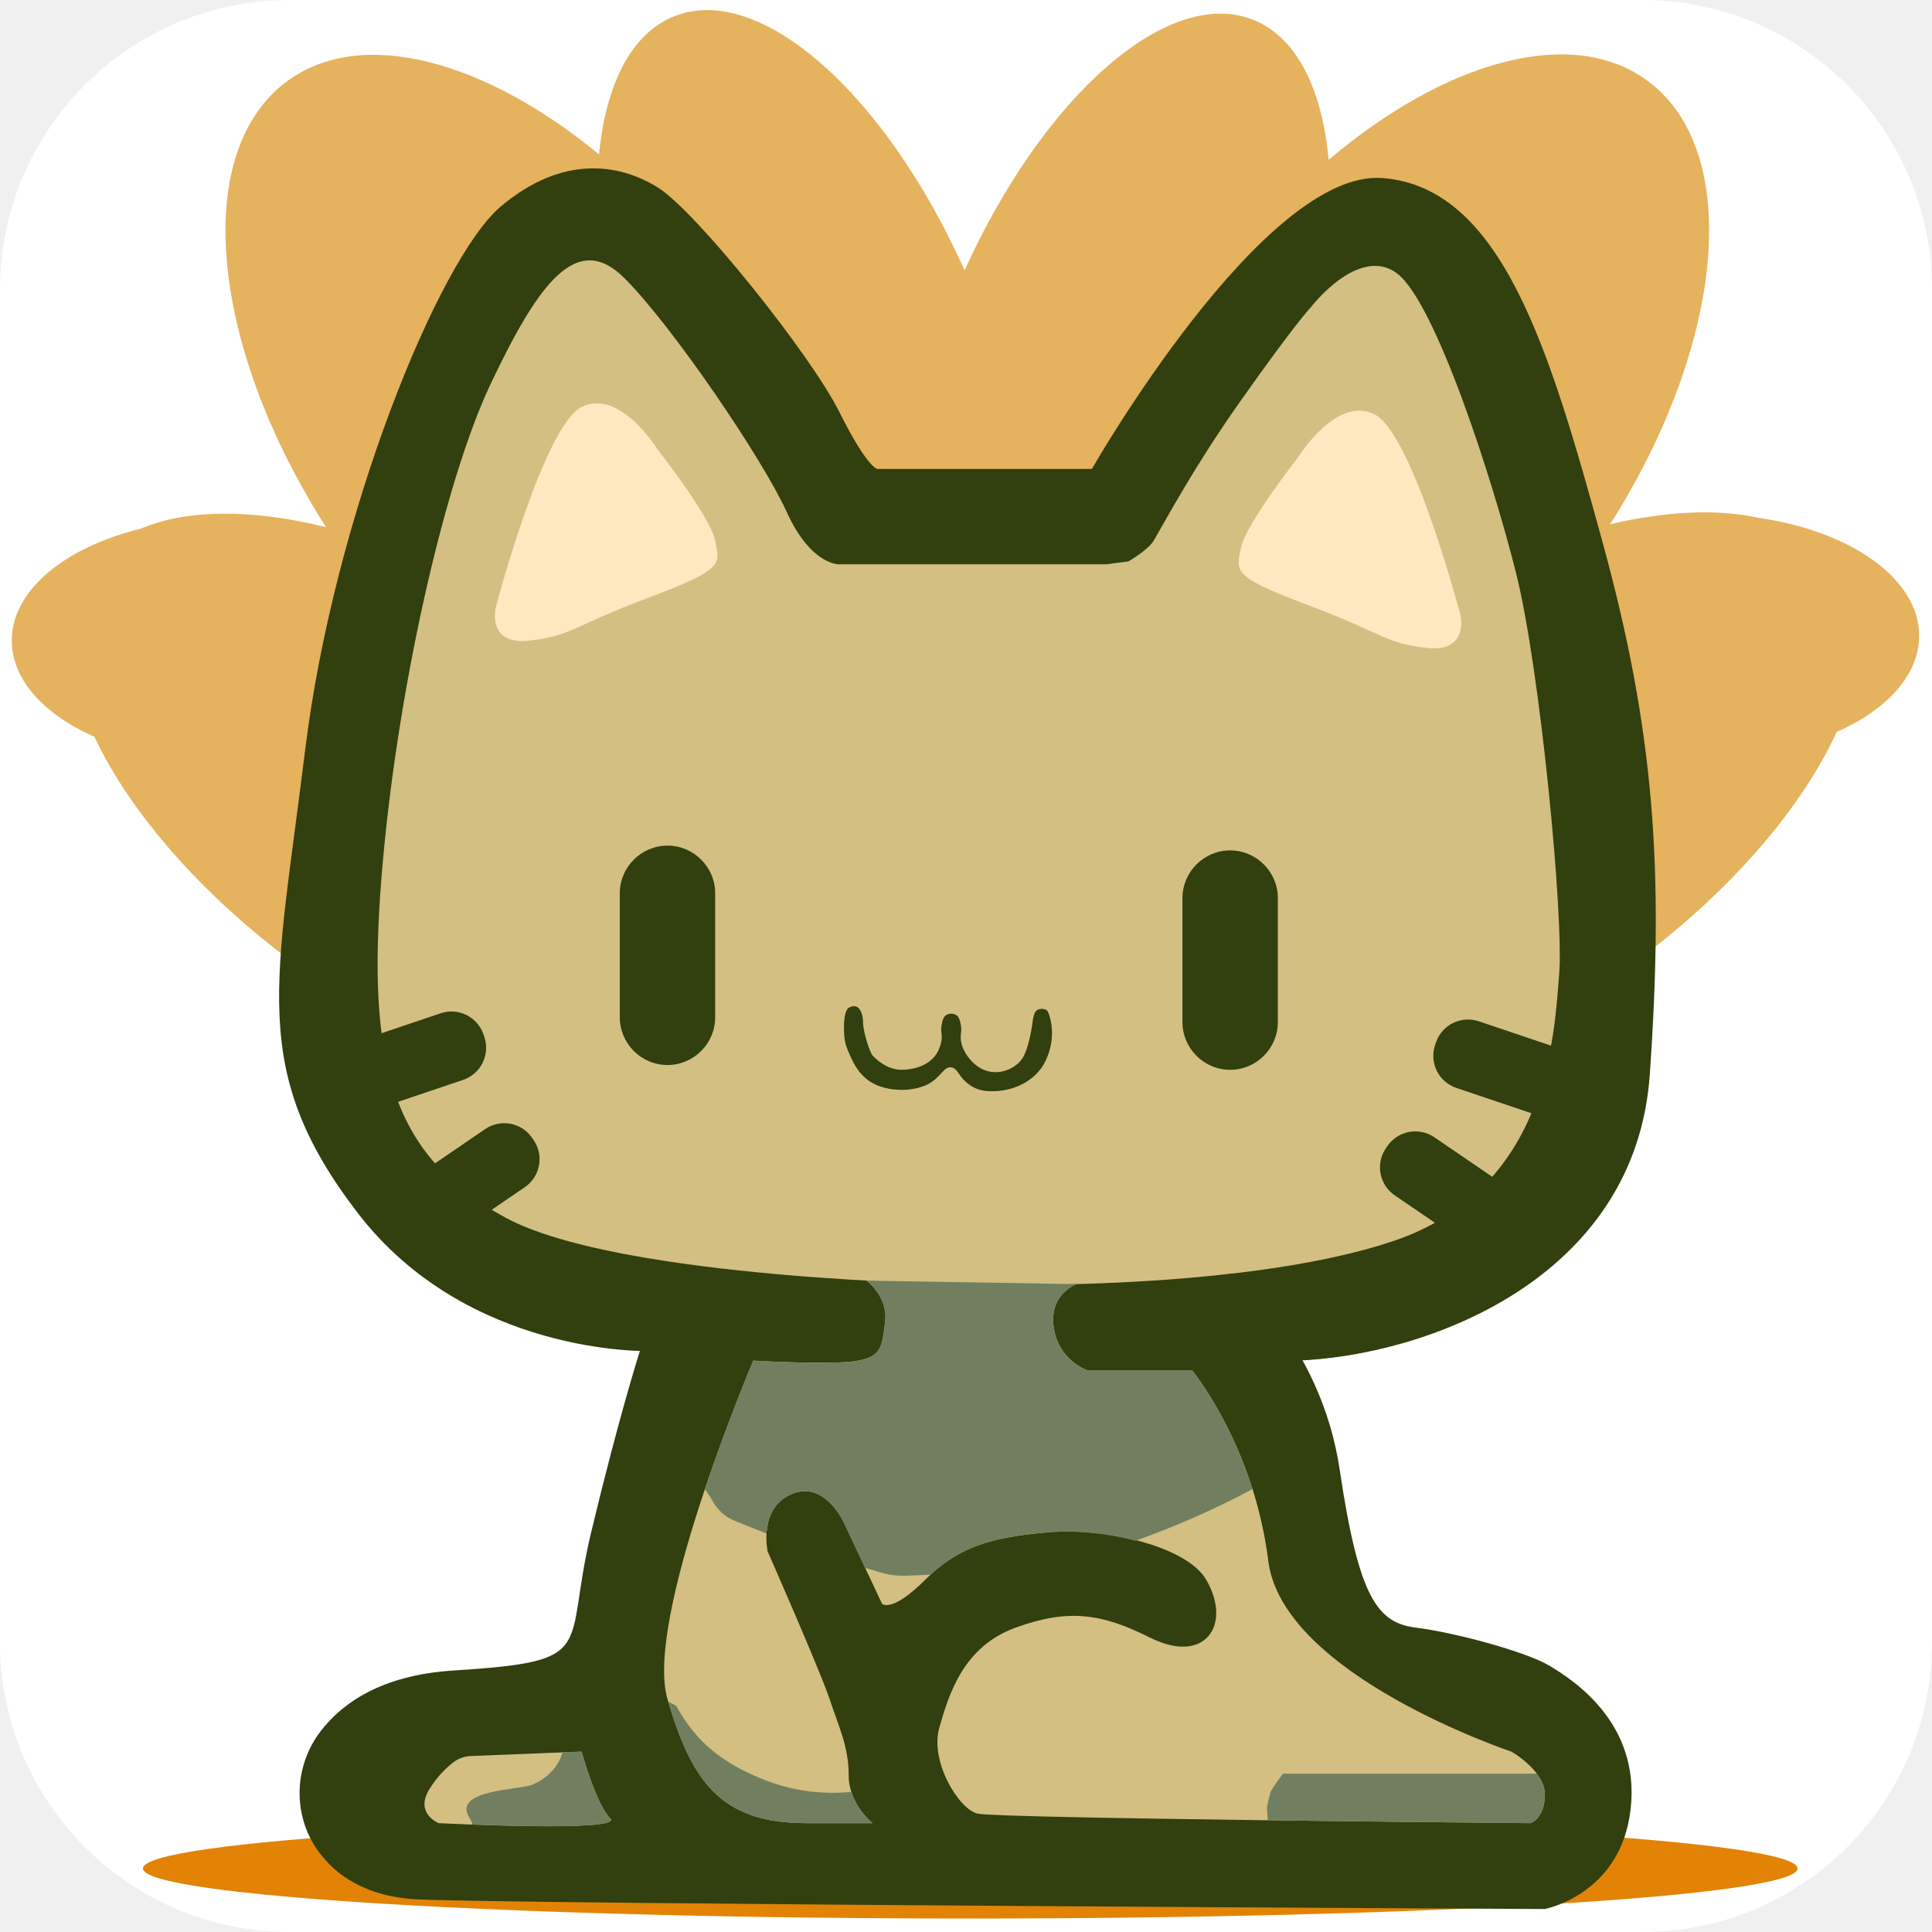
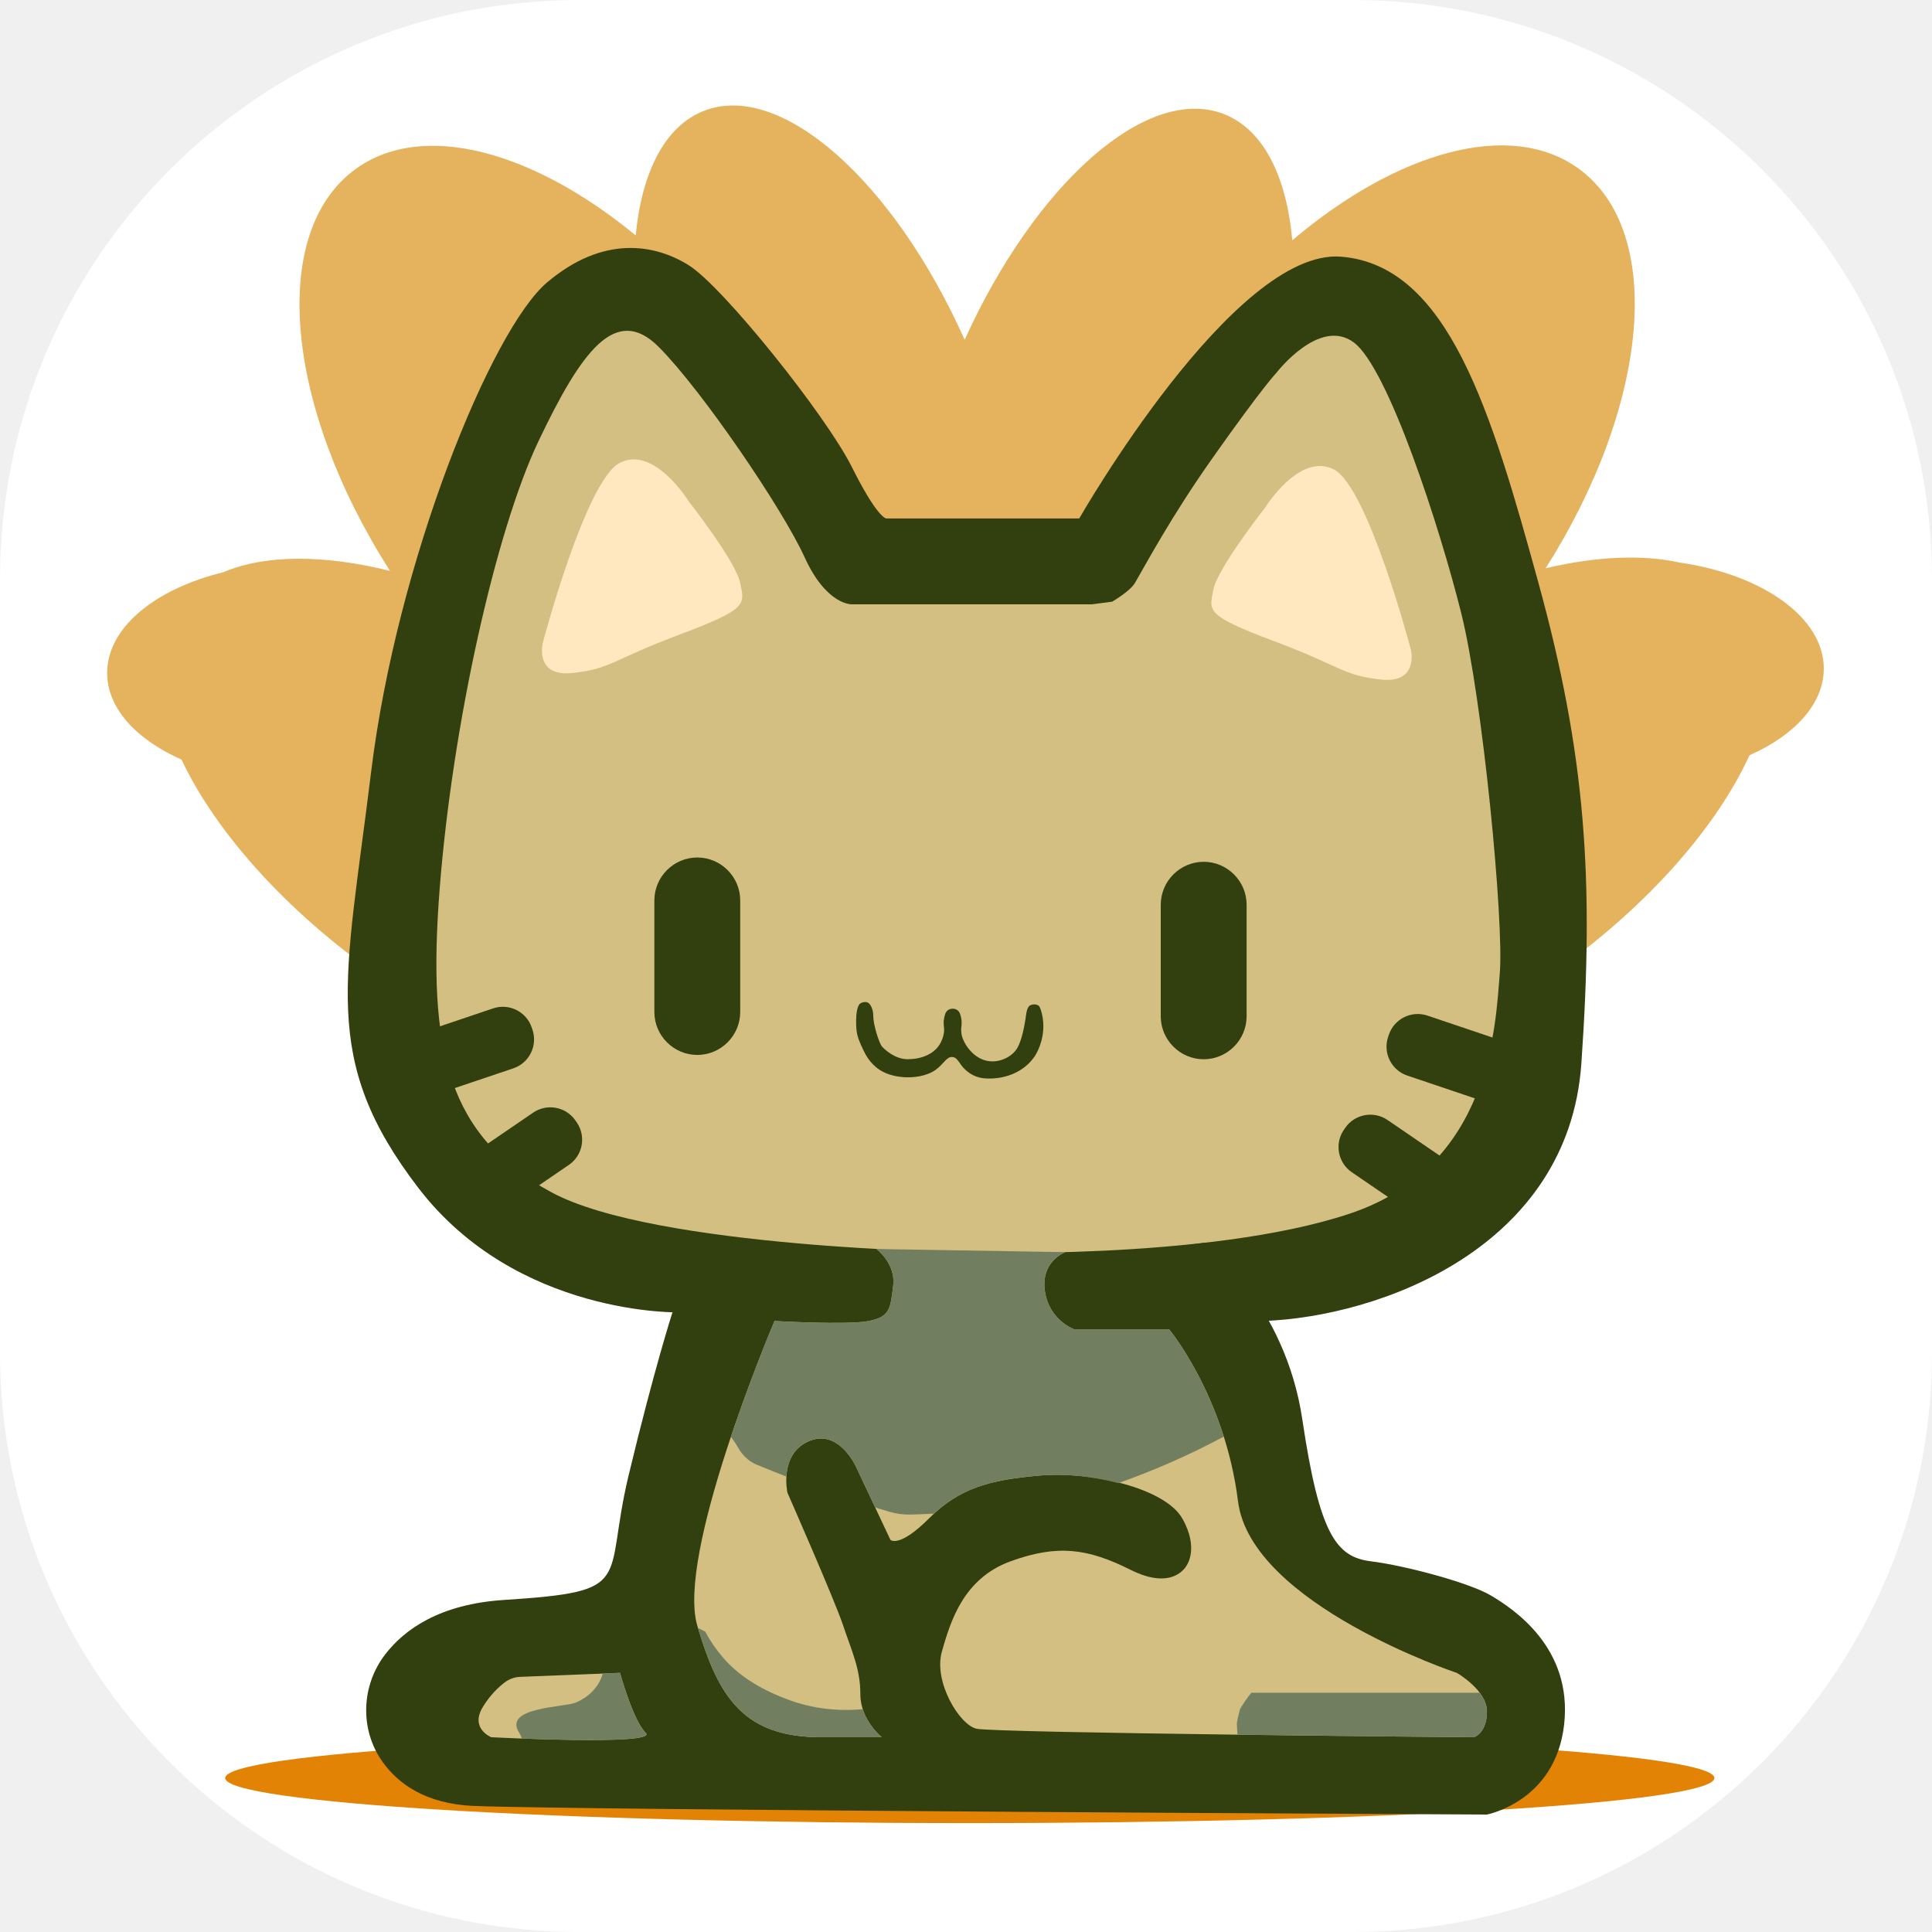
<svg xmlns="http://www.w3.org/2000/svg" version="1.1" width="1000" height="1000">
-   <g clip-path="url(#SvgjsClipPath1081)">
+   <g clip-path="url(#SvgjsClipPath1069)">
    <rect width="1000" height="1000" fill="#ffffff" />
-     <g transform="matrix(1.953125,0,0,1.953125,0.2573478,0.8359696)">
+     <g transform="matrix(1.757812,0,0,1.757812,50.20461,50.66466)">
      <svg version="1.1" width="512" height="512">
        <svg version="1.1" viewBox="0 0 512 512">
          <defs>
            <style>
      .cls-1 {
        fill: #ff9de7;
      }

      .cls-2 {
        fill: #717f60;
      }

      .cls-3 {
        fill: #e28305;
      }

      .cls-4 {
        fill: #d3bf81;
      }

      .cls-5 {
        fill: #e5b25d;
      }

      .cls-6 {
        fill: #323f0e;
      }

      .cls-7 {
        fill: #ffe8c0;
      }
    </style>
-             <clipPath id="SvgjsClipPath1081">
-               <rect width="1000" height="1000" x="0" y="0" rx="150" ry="150" />
+             <clipPath id="SvgjsClipPath1069">
+               <rect width="1000" height="1000" x="0" y="0" rx="300" ry="300" />
            </clipPath>
          </defs>
          <g>
            <g id="Layer_2">
              <ellipse class="cls-3" cx="257" cy="494.73" rx="219.25" ry="13.27" />
              <path class="cls-5" d="M508.47,168.07c0-15.09-18.11-27.76-42.55-31.26-10.94-2.42-24.48-1.8-39.36,1.7,30.52-48.1,35.31-99.2,9.66-117.72-20.13-14.54-53.42-4.96-84.25,21.14-1.72-18.84-8.52-32.64-20.15-37.17-22.61-8.82-55.48,20.44-76.33,66.47C234.67,24.65,201.5-5.06,178.73,3.81c-11.53,4.49-18.31,18.08-20.11,36.68-30.31-24.93-62.68-33.83-82.41-19.58-25.76,18.61-20.82,70.08,10.07,118.37-19.49-4.84-36.8-4.83-49.14.41-20.08,4.92-34.15,16.34-34.15,29.64,0,10.39,8.58,19.62,21.9,25.51,10.35,21.96,32.06,46.18,61.3,65.97,52.07,35.23,108.3,43.07,125.6,17.5,10.88-16.07,3.76-41.52-15.95-66.96,5.01-1.03,9.62-2.96,13.68-5.9,6.15-4.45,10.54-10.78,13.26-18.48,10.53,6.75,20.81,9.06,29.56,5.65.72-.28,1.43-.61,2.11-.96,1.19.74,2.43,1.39,3.74,1.9,9.26,3.61,20.24.83,31.4-6.86,2.71,7.77,7.11,14.16,13.31,18.63,3.71,2.68,7.88,4.51,12.38,5.6-19.74,25.45-26.87,50.93-15.99,67.01,17.3,25.56,73.53,17.73,125.6-17.5,29.65-20.06,51.54-44.68,61.71-66.88,13.29-5.89,21.86-15.12,21.86-25.49Z" />
              <g id="Layer_3">
                <path class="cls-6" d="M232.36,123.84h56.87s45.49-79.61,77.08-77.08c31.59,2.53,44.23,45.49,58.13,96.04,13.9,50.55,16.43,87.19,12.64,141.53-3.79,54.34-59.39,74.56-93.51,75.82-34.12,1.26-171.86-2.53-171.86-2.53,0,0-48.02,1.26-77.08-36.65-29.06-37.91-21.48-60.66-13.9-122.58s35.38-130.16,51.81-144.06c16.43-13.9,31.59-11.37,41.7-5.05s40.44,44.23,48.02,59.39,10.11,15.16,10.11,15.16Z" />
              </g>
              <g id="Layer_4">
                <path class="cls-1" d="M100.94,232.52" />
                <path class="cls-1" d="M219.72,147.85" />
                <path class="cls-4" d="M347.35,80.88s12.64-16.43,22.75-8.85c10.11,7.58,25.27,54.34,31.59,79.61,6.32,25.27,12.64,90.99,11.37,106.15-1.26,15.16-2.53,56.87-44.23,70.77-41.7,13.9-113.73,11.37-113.73,11.37,0,0-90.99-1.26-121.31-17.69-30.33-16.43-36.67-41.44-32.86-89.72,3.79-48.02,16.43-104.89,29.06-131.42,12.64-26.54,22.75-40.44,35.38-27.8,12.64,12.64,36.5,47.69,42.97,61.92s13.9,13.9,13.9,13.9h70.77l5.9-.77c2.95-1.76,5.8-3.92,6.74-5.55,3.54-6.09,10.81-19.73,22.75-36.65,15.16-21.48,18.96-25.27,18.96-25.27Z" />
              </g>
              <g>
                <path class="cls-7" d="M174.23,118.79s-10.11-16.43-20.22-11.37-22.75,53.07-22.75,53.07c0,0-2.53,10.11,8.85,8.85,11.37-1.26,11.37-3.79,31.59-11.37,20.22-7.58,18.96-8.85,17.69-15.16s-15.16-24.01-15.16-24.01Z" />
                <path class="cls-7" d="M386.87,162.43s-12.64-48.02-22.75-53.07-20.22,11.37-20.22,11.37c0,0-13.9,17.69-15.16,24.01s-2.53,7.58,17.69,15.16c20.22,7.58,20.22,10.11,31.59,11.37s8.85-8.85,8.85-8.85Z" />
              </g>
              <g>
                <path class="cls-6" d="M176.76,223.67c-6.95,0-12.64,5.69-12.64,12.64v32.86c0,6.95,5.69,12.64,12.64,12.64s12.64-5.69,12.64-12.64v-32.86c0-6.95-5.69-12.64-12.64-12.64Z" />
                <path class="cls-6" d="M325.87,224.94c-6.95,0-12.64,5.69-12.64,12.64v32.86c0,6.95,5.69,12.64,12.64,12.64s12.64-5.69,12.64-12.64v-32.86c0-6.95-5.69-12.64-12.64-12.64Z" />
                <path class="cls-6" d="M96.49,271.41h23.74c4.96,0,8.98,4.02,8.98,8.98v.67c0,4.96-4.02,8.98-8.98,8.98h-23.74c-4.96,0-8.98-4.02-8.98-8.98v-.68c0-4.96,4.02-8.98,8.98-8.98Z" transform="translate(-84.04 49.36) rotate(-18.64)" />
                <path class="cls-6" d="M112,303.89h23.74c4.96,0,8.98,4.02,8.98,8.98v.68c0,4.96-4.02,8.98-8.98,8.98h-23.74c-4.96,0-8.98-4.02-8.98-8.98v-.68c0-4.96,4.02-8.98,8.98-8.98Z" transform="translate(-155.08 124.45) rotate(-34.34)" />
                <rect class="cls-6" x="390.72" y="261.99" width="18.63" height="41.7" rx="8.98" ry="8.98" transform="translate(4.18 571.5) rotate(-71.36)" />
                <rect class="cls-6" x="375.22" y="294.48" width="18.63" height="41.7" rx="8.98" ry="8.98" transform="translate(-92.74 454.99) rotate(-55.66)" />
                <path class="cls-6" d="M277.22,267.27c-.71-.44-1.71-.47-2.53,0-1,.57-1.16,3.16-1.26,3.79-.26,1.62-1.03,6.43-2.53,8.85-1.48,2.37-4.59,3.92-7.58,3.79-4.7-.2-7.24-4.46-7.58-5.05-.46-.8-1.16-2.06-1.26-3.79-.09-1.46.33-2.12,0-3.79-.19-.99-.39-1.99-1.26-2.53-.74-.46-1.78-.46-2.53,0-.88.54-1.07,1.54-1.26,2.53-.33,1.67.09,2.33,0,3.79,0,0-.11,1.9-1.26,3.79-1.86,3.06-5.63,4.42-9.48,4.42s-6.91-3.02-7.58-3.79c-.78-.9-2.53-6.32-2.53-8.85,0-1.93-.63-3.16-1.26-3.79s-1.79-.46-2.53,0c-.95.6-1.26,3.12-1.26,5.05,0,3.79.36,4.88,1.9,8.21.68,1.47,2,4.33,5.05,6.32,4.5,2.93,12.37,2.88,16.43,0,2.45-1.74,3.25-4.02,5.05-3.79,1.58.2,1.87,2.06,3.79,3.79,2.91,2.62,5.68,2.56,7.58,2.53,1.2-.02,8.35-.28,12.64-6.32,0,0,3.47-4.77,2.53-11.37-.24-1.64-.8-3.5-1.26-3.79Z" />
              </g>
              <path class="cls-6" d="M169.45,357.6s-5.33,16.45-12.92,48.04c-7.58,31.59,2.53,34.12-36.65,36.65-18.99,1.22-29.36,8.68-35.02,16.04-7.11,9.25-7.54,22.18-.75,31.67,4.57,6.39,12.65,12.38,26.92,12.95,31.59,1.26,298.23,2.53,298.23,2.53,0,0,20.22-3.79,22.75-26.54,2.53-22.75-15.16-34.12-21.48-37.91-6.32-3.79-25.27-8.85-35.38-10.11-10.11-1.26-15.16-7.58-20.22-41.7-5.05-34.12-28.46-52.14-28.46-52.14l-157.02,20.52Z" />
              <path class="cls-4" d="M199.5,360.15s-7.73,18.15-14.35,38.68c-6.22,19.27-11.45,40.64-8.39,51.04,6.32,21.48,13.9,32.86,36.65,32.86s17.69,0,17.69,0c0,0-6.32-5.05-6.32-12.64s-2.53-12.64-5.05-20.22-16.43-39.17-16.43-39.17c0,0-2.53-11.37,6.32-15.16,8.85-3.79,13.9,7.58,13.9,7.58l10.11,21.48s2.53,2.53,11.37-6.32,17.69-11.37,32.86-12.64,36.65,3.79,41.7,12.64c5.05,8.85,1.26,13.9,1.26,13.9,0,0-3.79,7.58-16.43,1.26-12.64-6.32-21.48-7.58-35.38-2.53-13.9,5.05-17.69,17.69-20.22,26.54-2.53,8.85,5.05,21.48,10.11,22.75s146.59,2.53,146.59,2.53c0,0,3.79-1.26,3.79-7.58s-8.85-11.37-8.85-11.37c0,0-60.66-20.22-64.45-50.55-3.84-30.74-20.22-50.55-20.22-50.55h-27.8s-7.58-2.53-8.85-11.37c-1.26-8.85,6.04-11.43,6.04-11.43l-55.63-.93s5.75,4.3,4.92,10.85-.83,9.08-7.14,10.35c-6.32,1.26-27.8,0-27.8,0Z" />
              <path class="cls-4" d="M154.01,463.77s3.79,13.9,7.58,17.69-45.49,1.26-45.49,1.26c0,0-6.32-2.53-2.53-8.85,2.16-3.59,4.72-5.96,6.53-7.33,1.3-.98,2.87-1.54,4.49-1.6l29.41-1.18Z" />
              <g>
                <path class="cls-2" d="M225.49,474.45c-7.25.68-14.63-.13-21.6-2.66-7.23-2.63-14.35-6.5-19.44-12.4-2.2-2.55-3.95-5.12-5.36-7.77-.72-.35-1.43-.71-2.14-1.09,6.28,21.05,13.94,32.2,36.45,32.2h17.69s-3.96-3.18-5.61-8.27Z" />
                <path class="cls-2" d="M407.14,469.61h-67.24c-1.2,1.51-2.33,3.08-3.31,4.79-.16.6-.32,1.2-.46,1.8-.2.79-.35,1.59-.5,2.39.02,1.17.14,2.54.21,3.37,35.4.46,69.64.77,69.64.77,0,0,3.79-1.26,3.79-7.58,0-2.02-.91-3.9-2.14-5.54Z" />
                <path class="cls-2" d="M287.96,362.68s-7.58-2.53-8.85-11.37c-1.26-8.85,6.04-11.43,6.04-11.43l-55.63-.93s5.75,4.3,4.92,10.85c-.83,6.56-.83,9.08-7.14,10.35-6.32,1.26-27.8,0-27.8,0,0,0-6.61,15.52-12.84,34.09.78,1.03,1.49,2.1,2.11,3.21,1.26,2.24,3.16,4.06,5.53,5.03,2.89,1.19,5.78,2.35,8.69,3.48.21-3.59,1.54-8.25,6.61-10.43,8.85-3.79,13.9,7.58,13.9,7.58l5.63,11.96c1.4.43,2.81.85,4.22,1.26,2.04.6,4.16.87,6.29.82,2.27-.06,4.54-.15,6.81-.27,8.38-7.72,17.07-10.05,31.4-11.24,7.1-.59,15.44.28,22.9,2.25,10.63-3.77,21-8.31,31.04-13.7-6.22-19.63-16.03-31.51-16.03-31.51h-27.8Z" />
                <path class="cls-2" d="M154.01,463.77l-5.09.2c-1.03,3.81-4.04,6.93-8.03,8.57-3.42,1.41-21.34,1.29-16.62,8.77.38.61.64,1.21.8,1.79,14.02.52,39.27,1.1,36.51-1.65-3.79-3.79-7.58-17.69-7.58-17.69Z" />
              </g>
            </g>
          </g>
        </svg>
      </svg>
    </g>
  </g>
</svg>
